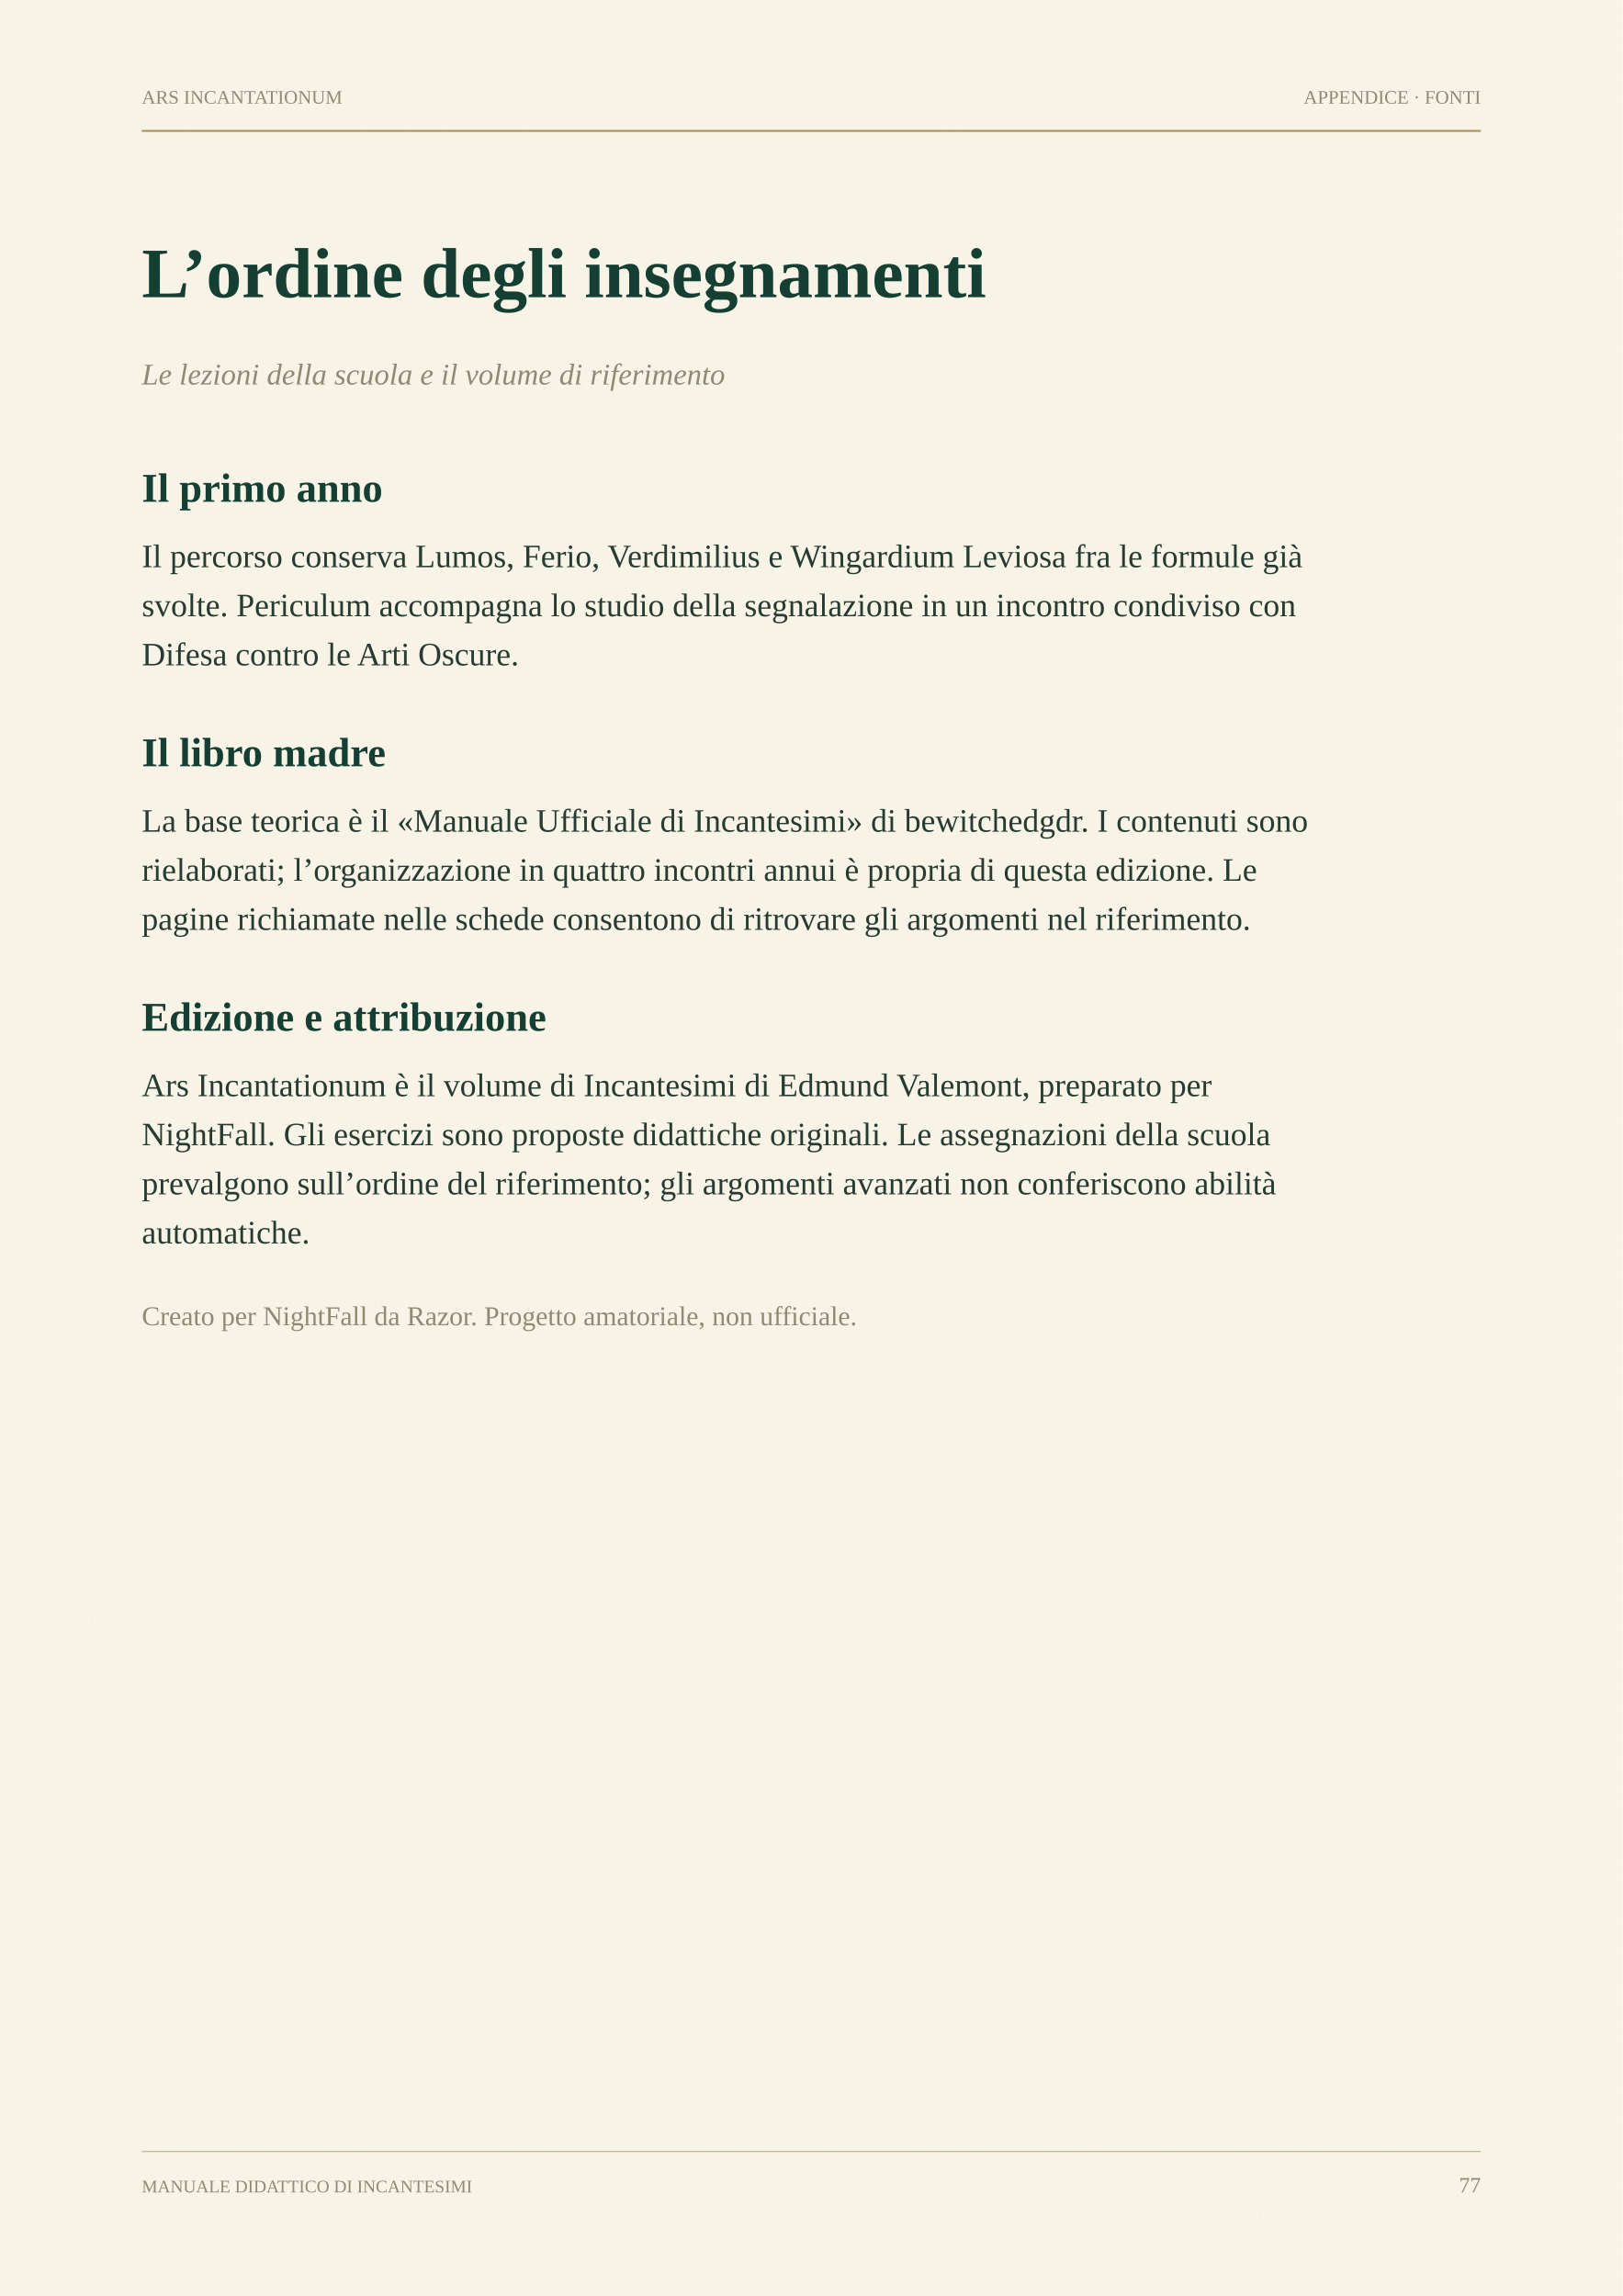
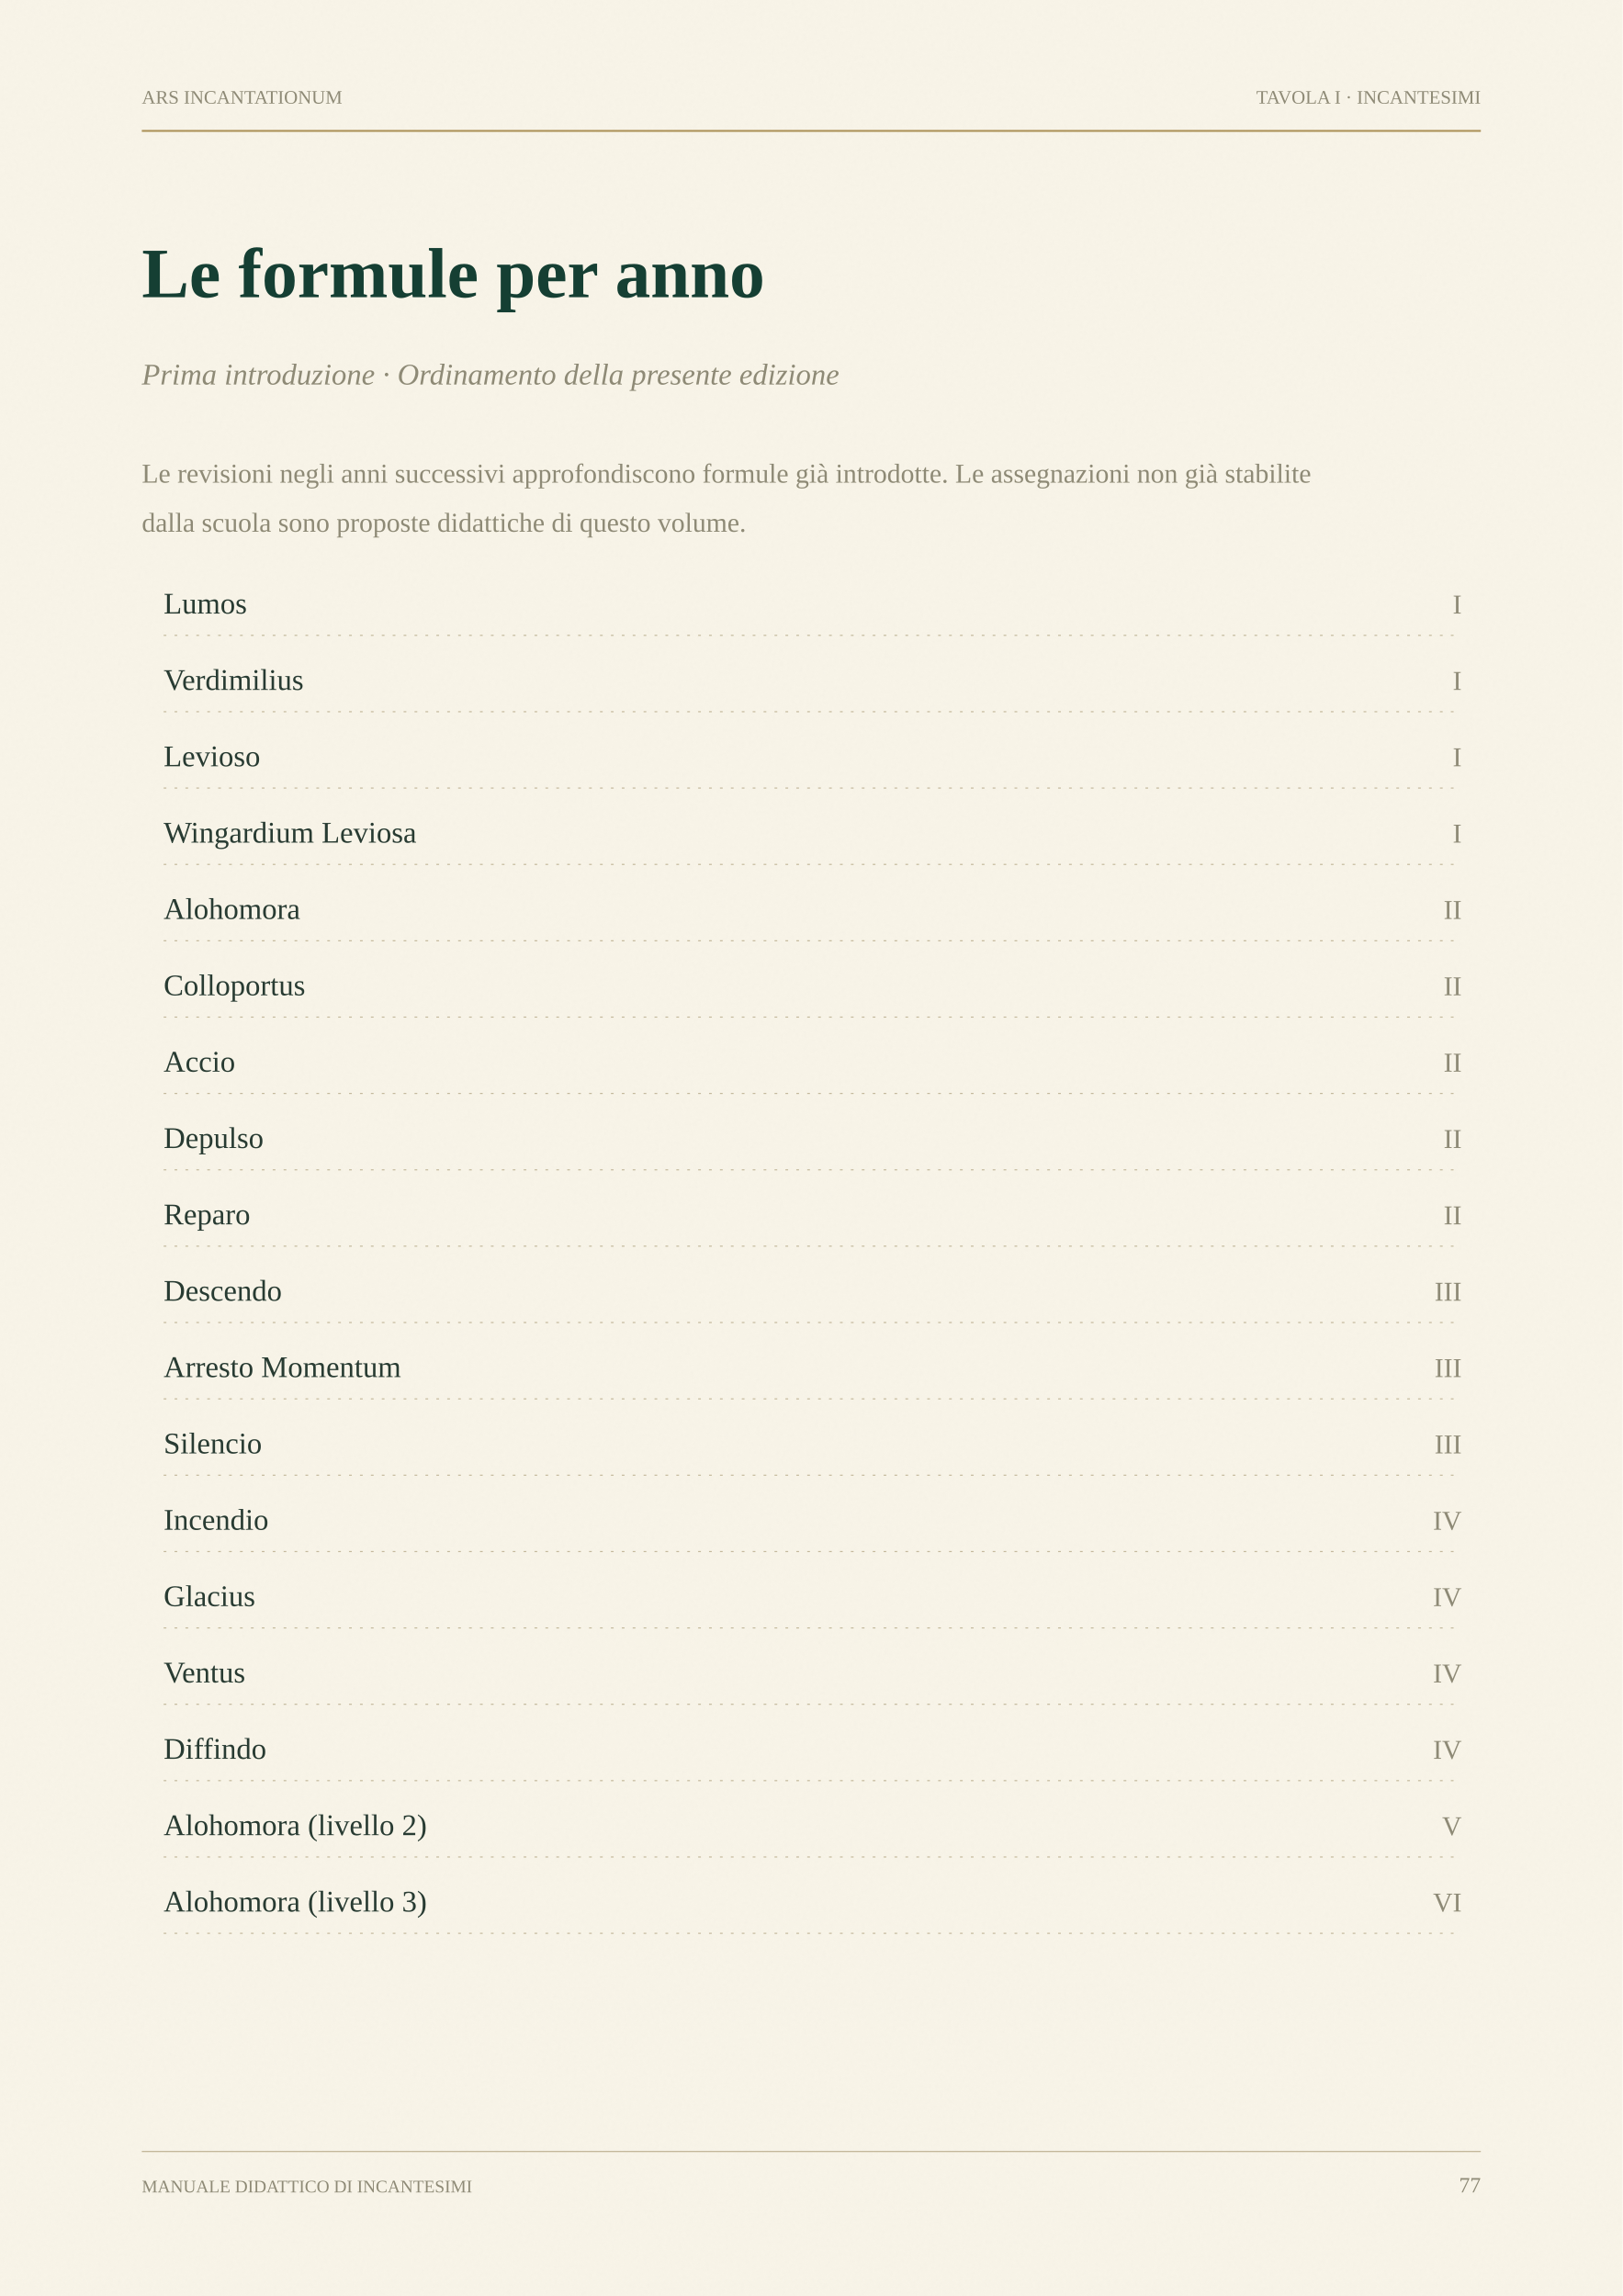
<svg xmlns="http://www.w3.org/2000/svg" width="595" height="842" viewBox="0 0 595 842">
  <defs>
    <filter id="grain">
      <feTurbulence type="fractalNoise" baseFrequency=".7" numOctaves="3" stitchTiles="stitch" />
      <feColorMatrix type="saturate" values="0" />
    </filter>
    <pattern id="paper" width="595" height="842" patternUnits="userSpaceOnUse">
      <rect width="595" height="842" filter="url(#grain)" opacity=".17" />
    </pattern>
    <linearGradient id="leather">
      <stop stop-color="#072a22" />
      <stop offset=".12" stop-color="#19483b" />
      <stop offset=".6" stop-color="#103c30" />
      <stop offset="1" stop-color="#05261e" />
    </linearGradient>
  </defs>
  <rect width="595" height="842" fill="#f8f4e8" />
  <rect width="595" height="842" fill="url(#paper)" opacity=".17" />
  <text x="52" y="38" font-family="Georgia, Times New Roman, serif" font-size="7" fill="#8e8a76">ARS INCANTATIONUM</text>
-   <text x="543" y="38" font-family="Georgia, Times New Roman, serif" font-size="7" fill="#8e8a76" text-anchor="end">APPENDICE · FONTI</text>
+   <text x="543" y="38" font-family="Georgia, Times New Roman, serif" font-size="7" fill="#8e8a76" text-anchor="end">TAVOLA I · INCANTESIMI</text>
  <path d="M52 48H543" stroke="#ac9258" stroke-width=".7" />
-   <text x="52" y="109" font-family="Georgia, Times New Roman, serif" font-size="26" fill="#153f33" font-weight="bold">L’ordine degli insegnamenti</text>
-   <text x="52" y="141" font-family="Georgia, Times New Roman, serif" font-size="11" fill="#8e8a76" font-style="italic">Le lezioni della scuola e il volume di riferimento</text>
-   <text x="52" y="184" font-family="Georgia, Times New Roman, serif" font-size="15" fill="#153f33" font-weight="bold">Il primo anno</text>
-   <text x="52" y="208" font-family="Georgia, Times New Roman, serif" font-size="12" fill="#283b32">Il percorso conserva Lumos, Ferio, Verdimilius e Wingardium Leviosa fra le formule già</text>
-   <text x="52" y="226" font-family="Georgia, Times New Roman, serif" font-size="12" fill="#283b32">svolte. Periculum accompagna lo studio della segnalazione in un incontro condiviso con</text>
-   <text x="52" y="244" font-family="Georgia, Times New Roman, serif" font-size="12" fill="#283b32">Difesa contro le Arti Oscure.</text>
-   <text x="52" y="281" font-family="Georgia, Times New Roman, serif" font-size="15" fill="#153f33" font-weight="bold">Il libro madre</text>
-   <text x="52" y="305" font-family="Georgia, Times New Roman, serif" font-size="12" fill="#283b32">La base teorica è il «Manuale Ufficiale di Incantesimi» di bewitchedgdr. I contenuti sono</text>
-   <text x="52" y="323" font-family="Georgia, Times New Roman, serif" font-size="12" fill="#283b32">rielaborati; l’organizzazione in quattro incontri annui è propria di questa edizione. Le</text>
-   <text x="52" y="341" font-family="Georgia, Times New Roman, serif" font-size="12" fill="#283b32">pagine richiamate nelle schede consentono di ritrovare gli argomenti nel riferimento.</text>
-   <text x="52" y="378" font-family="Georgia, Times New Roman, serif" font-size="15" fill="#153f33" font-weight="bold">Edizione e attribuzione</text>
-   <text x="52" y="402" font-family="Georgia, Times New Roman, serif" font-size="12" fill="#283b32">Ars Incantationum è il volume di Incantesimi di Edmund Valemont, preparato per</text>
-   <text x="52" y="420" font-family="Georgia, Times New Roman, serif" font-size="12" fill="#283b32">NightFall. Gli esercizi sono proposte didattiche originali. Le assegnazioni della scuola</text>
-   <text x="52" y="438" font-family="Georgia, Times New Roman, serif" font-size="12" fill="#283b32">prevalgono sull’ordine del riferimento; gli argomenti avanzati non conferiscono abilità</text>
-   <text x="52" y="456" font-family="Georgia, Times New Roman, serif" font-size="12" fill="#283b32">automatiche.</text>
-   <text x="52" y="486" font-family="Georgia, Times New Roman, serif" font-size="10" fill="#8e8a76">Creato per NightFall da Razor. Progetto amatoriale, non ufficiale.</text>
+   <text x="52" y="109" font-family="Georgia, Times New Roman, serif" font-size="26" fill="#153f33" font-weight="bold">Le formule per anno</text>
+   <text x="52" y="141" font-family="Georgia, Times New Roman, serif" font-size="11" fill="#8e8a76" font-style="italic">Prima introduzione · Ordinamento della presente edizione</text>
+   <text x="52" y="177" font-family="Georgia, Times New Roman, serif" font-size="10" fill="#8e8a76">Le revisioni negli anni successivi approfondiscono formule già introdotte. Le assegnazioni non già stabilite</text>
+   <text x="52" y="195" font-family="Georgia, Times New Roman, serif" font-size="10" fill="#8e8a76">dalla scuola sono proposte didattiche di questo volume.</text>
+   <text x="60" y="225" font-family="Georgia, Times New Roman, serif" font-size="11" fill="#283b32">Lumos</text>
+   <text x="536" y="225" font-family="Georgia, Times New Roman, serif" font-size="10" fill="#8e8a76" text-anchor="end">I</text>
+   <path d="M60 233H536" stroke="#c3b89b" stroke-dasharray="1 3" stroke-width=".4" />
+   <text x="60" y="253" font-family="Georgia, Times New Roman, serif" font-size="11" fill="#283b32">Verdimilius</text>
+   <text x="536" y="253" font-family="Georgia, Times New Roman, serif" font-size="10" fill="#8e8a76" text-anchor="end">I</text>
+   <path d="M60 261H536" stroke="#c3b89b" stroke-dasharray="1 3" stroke-width=".4" />
+   <text x="60" y="281" font-family="Georgia, Times New Roman, serif" font-size="11" fill="#283b32">Levioso</text>
+   <text x="536" y="281" font-family="Georgia, Times New Roman, serif" font-size="10" fill="#8e8a76" text-anchor="end">I</text>
+   <path d="M60 289H536" stroke="#c3b89b" stroke-dasharray="1 3" stroke-width=".4" />
+   <text x="60" y="309" font-family="Georgia, Times New Roman, serif" font-size="11" fill="#283b32">Wingardium Leviosa</text>
+   <text x="536" y="309" font-family="Georgia, Times New Roman, serif" font-size="10" fill="#8e8a76" text-anchor="end">I</text>
+   <path d="M60 317H536" stroke="#c3b89b" stroke-dasharray="1 3" stroke-width=".4" />
+   <text x="60" y="337" font-family="Georgia, Times New Roman, serif" font-size="11" fill="#283b32">Alohomora</text>
+   <text x="536" y="337" font-family="Georgia, Times New Roman, serif" font-size="10" fill="#8e8a76" text-anchor="end">II</text>
+   <path d="M60 345H536" stroke="#c3b89b" stroke-dasharray="1 3" stroke-width=".4" />
+   <text x="60" y="365" font-family="Georgia, Times New Roman, serif" font-size="11" fill="#283b32">Colloportus</text>
+   <text x="536" y="365" font-family="Georgia, Times New Roman, serif" font-size="10" fill="#8e8a76" text-anchor="end">II</text>
+   <path d="M60 373H536" stroke="#c3b89b" stroke-dasharray="1 3" stroke-width=".4" />
+   <text x="60" y="393" font-family="Georgia, Times New Roman, serif" font-size="11" fill="#283b32">Accio</text>
+   <text x="536" y="393" font-family="Georgia, Times New Roman, serif" font-size="10" fill="#8e8a76" text-anchor="end">II</text>
+   <path d="M60 401H536" stroke="#c3b89b" stroke-dasharray="1 3" stroke-width=".4" />
+   <text x="60" y="421" font-family="Georgia, Times New Roman, serif" font-size="11" fill="#283b32">Depulso</text>
+   <text x="536" y="421" font-family="Georgia, Times New Roman, serif" font-size="10" fill="#8e8a76" text-anchor="end">II</text>
+   <path d="M60 429H536" stroke="#c3b89b" stroke-dasharray="1 3" stroke-width=".4" />
+   <text x="60" y="449" font-family="Georgia, Times New Roman, serif" font-size="11" fill="#283b32">Reparo</text>
+   <text x="536" y="449" font-family="Georgia, Times New Roman, serif" font-size="10" fill="#8e8a76" text-anchor="end">II</text>
+   <path d="M60 457H536" stroke="#c3b89b" stroke-dasharray="1 3" stroke-width=".4" />
+   <text x="60" y="477" font-family="Georgia, Times New Roman, serif" font-size="11" fill="#283b32">Descendo</text>
+   <text x="536" y="477" font-family="Georgia, Times New Roman, serif" font-size="10" fill="#8e8a76" text-anchor="end">III</text>
+   <path d="M60 485H536" stroke="#c3b89b" stroke-dasharray="1 3" stroke-width=".4" />
+   <text x="60" y="505" font-family="Georgia, Times New Roman, serif" font-size="11" fill="#283b32">Arresto Momentum</text>
+   <text x="536" y="505" font-family="Georgia, Times New Roman, serif" font-size="10" fill="#8e8a76" text-anchor="end">III</text>
+   <path d="M60 513H536" stroke="#c3b89b" stroke-dasharray="1 3" stroke-width=".4" />
+   <text x="60" y="533" font-family="Georgia, Times New Roman, serif" font-size="11" fill="#283b32">Silencio</text>
+   <text x="536" y="533" font-family="Georgia, Times New Roman, serif" font-size="10" fill="#8e8a76" text-anchor="end">III</text>
+   <path d="M60 541H536" stroke="#c3b89b" stroke-dasharray="1 3" stroke-width=".4" />
+   <text x="60" y="561" font-family="Georgia, Times New Roman, serif" font-size="11" fill="#283b32">Incendio</text>
+   <text x="536" y="561" font-family="Georgia, Times New Roman, serif" font-size="10" fill="#8e8a76" text-anchor="end">IV</text>
+   <path d="M60 569H536" stroke="#c3b89b" stroke-dasharray="1 3" stroke-width=".4" />
+   <text x="60" y="589" font-family="Georgia, Times New Roman, serif" font-size="11" fill="#283b32">Glacius</text>
+   <text x="536" y="589" font-family="Georgia, Times New Roman, serif" font-size="10" fill="#8e8a76" text-anchor="end">IV</text>
+   <path d="M60 597H536" stroke="#c3b89b" stroke-dasharray="1 3" stroke-width=".4" />
+   <text x="60" y="617" font-family="Georgia, Times New Roman, serif" font-size="11" fill="#283b32">Ventus</text>
+   <text x="536" y="617" font-family="Georgia, Times New Roman, serif" font-size="10" fill="#8e8a76" text-anchor="end">IV</text>
+   <path d="M60 625H536" stroke="#c3b89b" stroke-dasharray="1 3" stroke-width=".4" />
+   <text x="60" y="645" font-family="Georgia, Times New Roman, serif" font-size="11" fill="#283b32">Diffindo</text>
+   <text x="536" y="645" font-family="Georgia, Times New Roman, serif" font-size="10" fill="#8e8a76" text-anchor="end">IV</text>
+   <path d="M60 653H536" stroke="#c3b89b" stroke-dasharray="1 3" stroke-width=".4" />
+   <text x="60" y="673" font-family="Georgia, Times New Roman, serif" font-size="11" fill="#283b32">Alohomora (livello 2)</text>
+   <text x="536" y="673" font-family="Georgia, Times New Roman, serif" font-size="10" fill="#8e8a76" text-anchor="end">V</text>
+   <path d="M60 681H536" stroke="#c3b89b" stroke-dasharray="1 3" stroke-width=".4" />
+   <text x="60" y="701" font-family="Georgia, Times New Roman, serif" font-size="11" fill="#283b32">Alohomora (livello 3)</text>
+   <text x="536" y="701" font-family="Georgia, Times New Roman, serif" font-size="10" fill="#8e8a76" text-anchor="end">VI</text>
+   <path d="M60 709H536" stroke="#c3b89b" stroke-dasharray="1 3" stroke-width=".4" />
  <path d="M52 789H543" stroke="#c3b89b" stroke-width=".45" />
  <text x="52" y="804" font-family="Georgia, Times New Roman, serif" font-size="6.5" fill="#8e8a76">MANUALE DIDATTICO DI INCANTESIMI</text>
  <text x="543" y="804" font-family="Georgia, Times New Roman, serif" font-size="8" fill="#8e8a76" text-anchor="end">77</text>
</svg>
